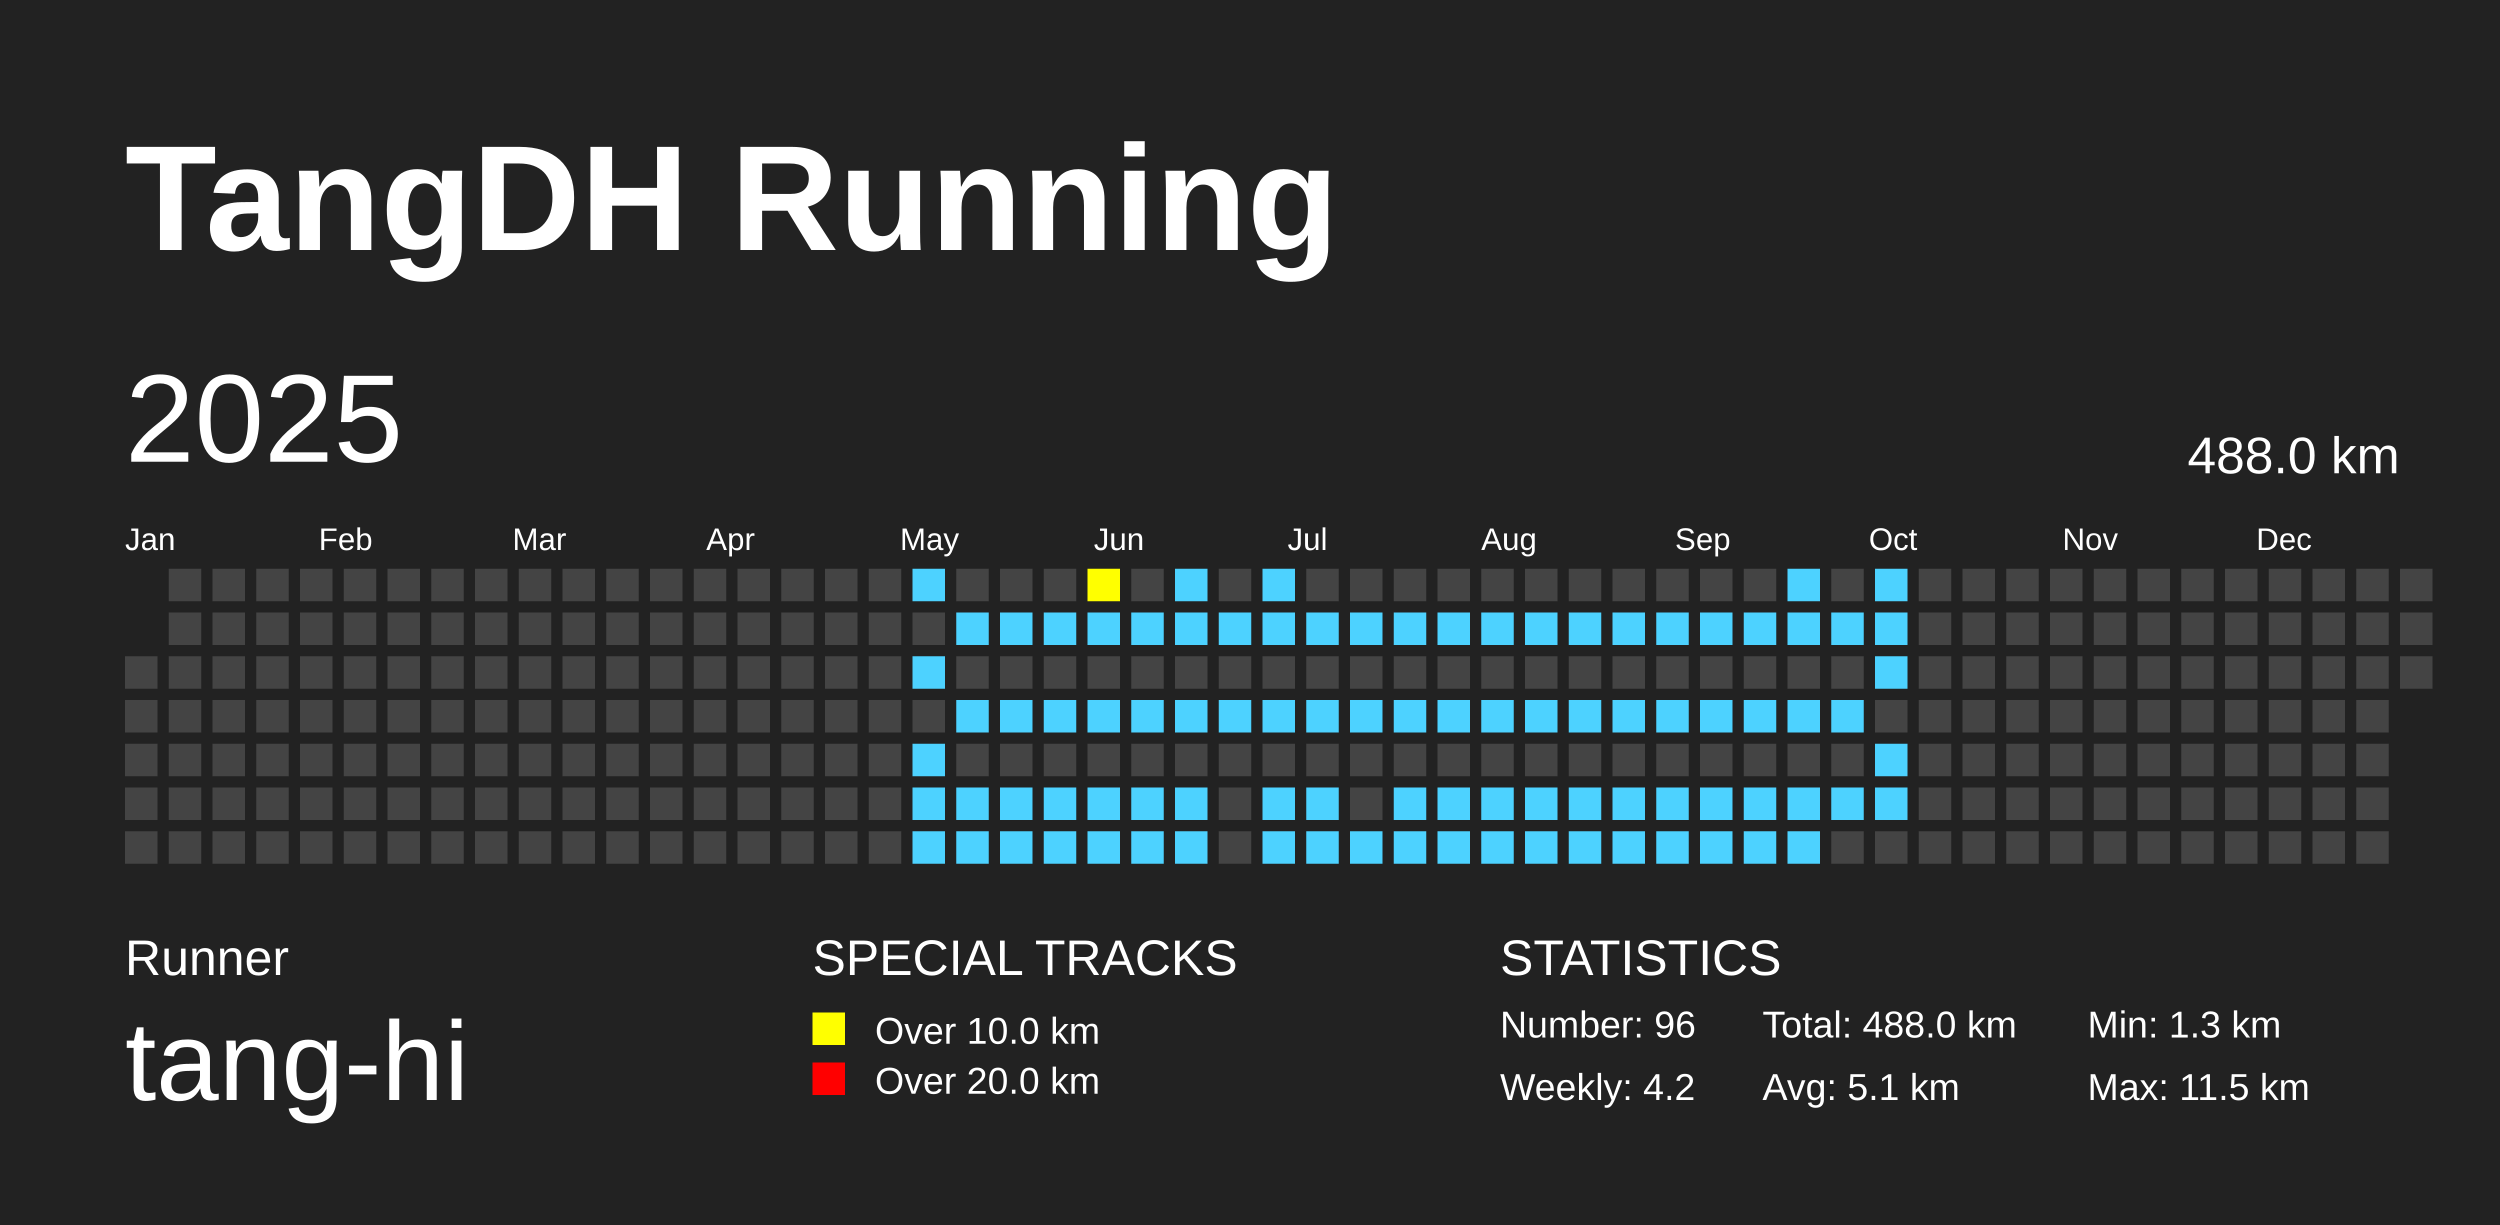
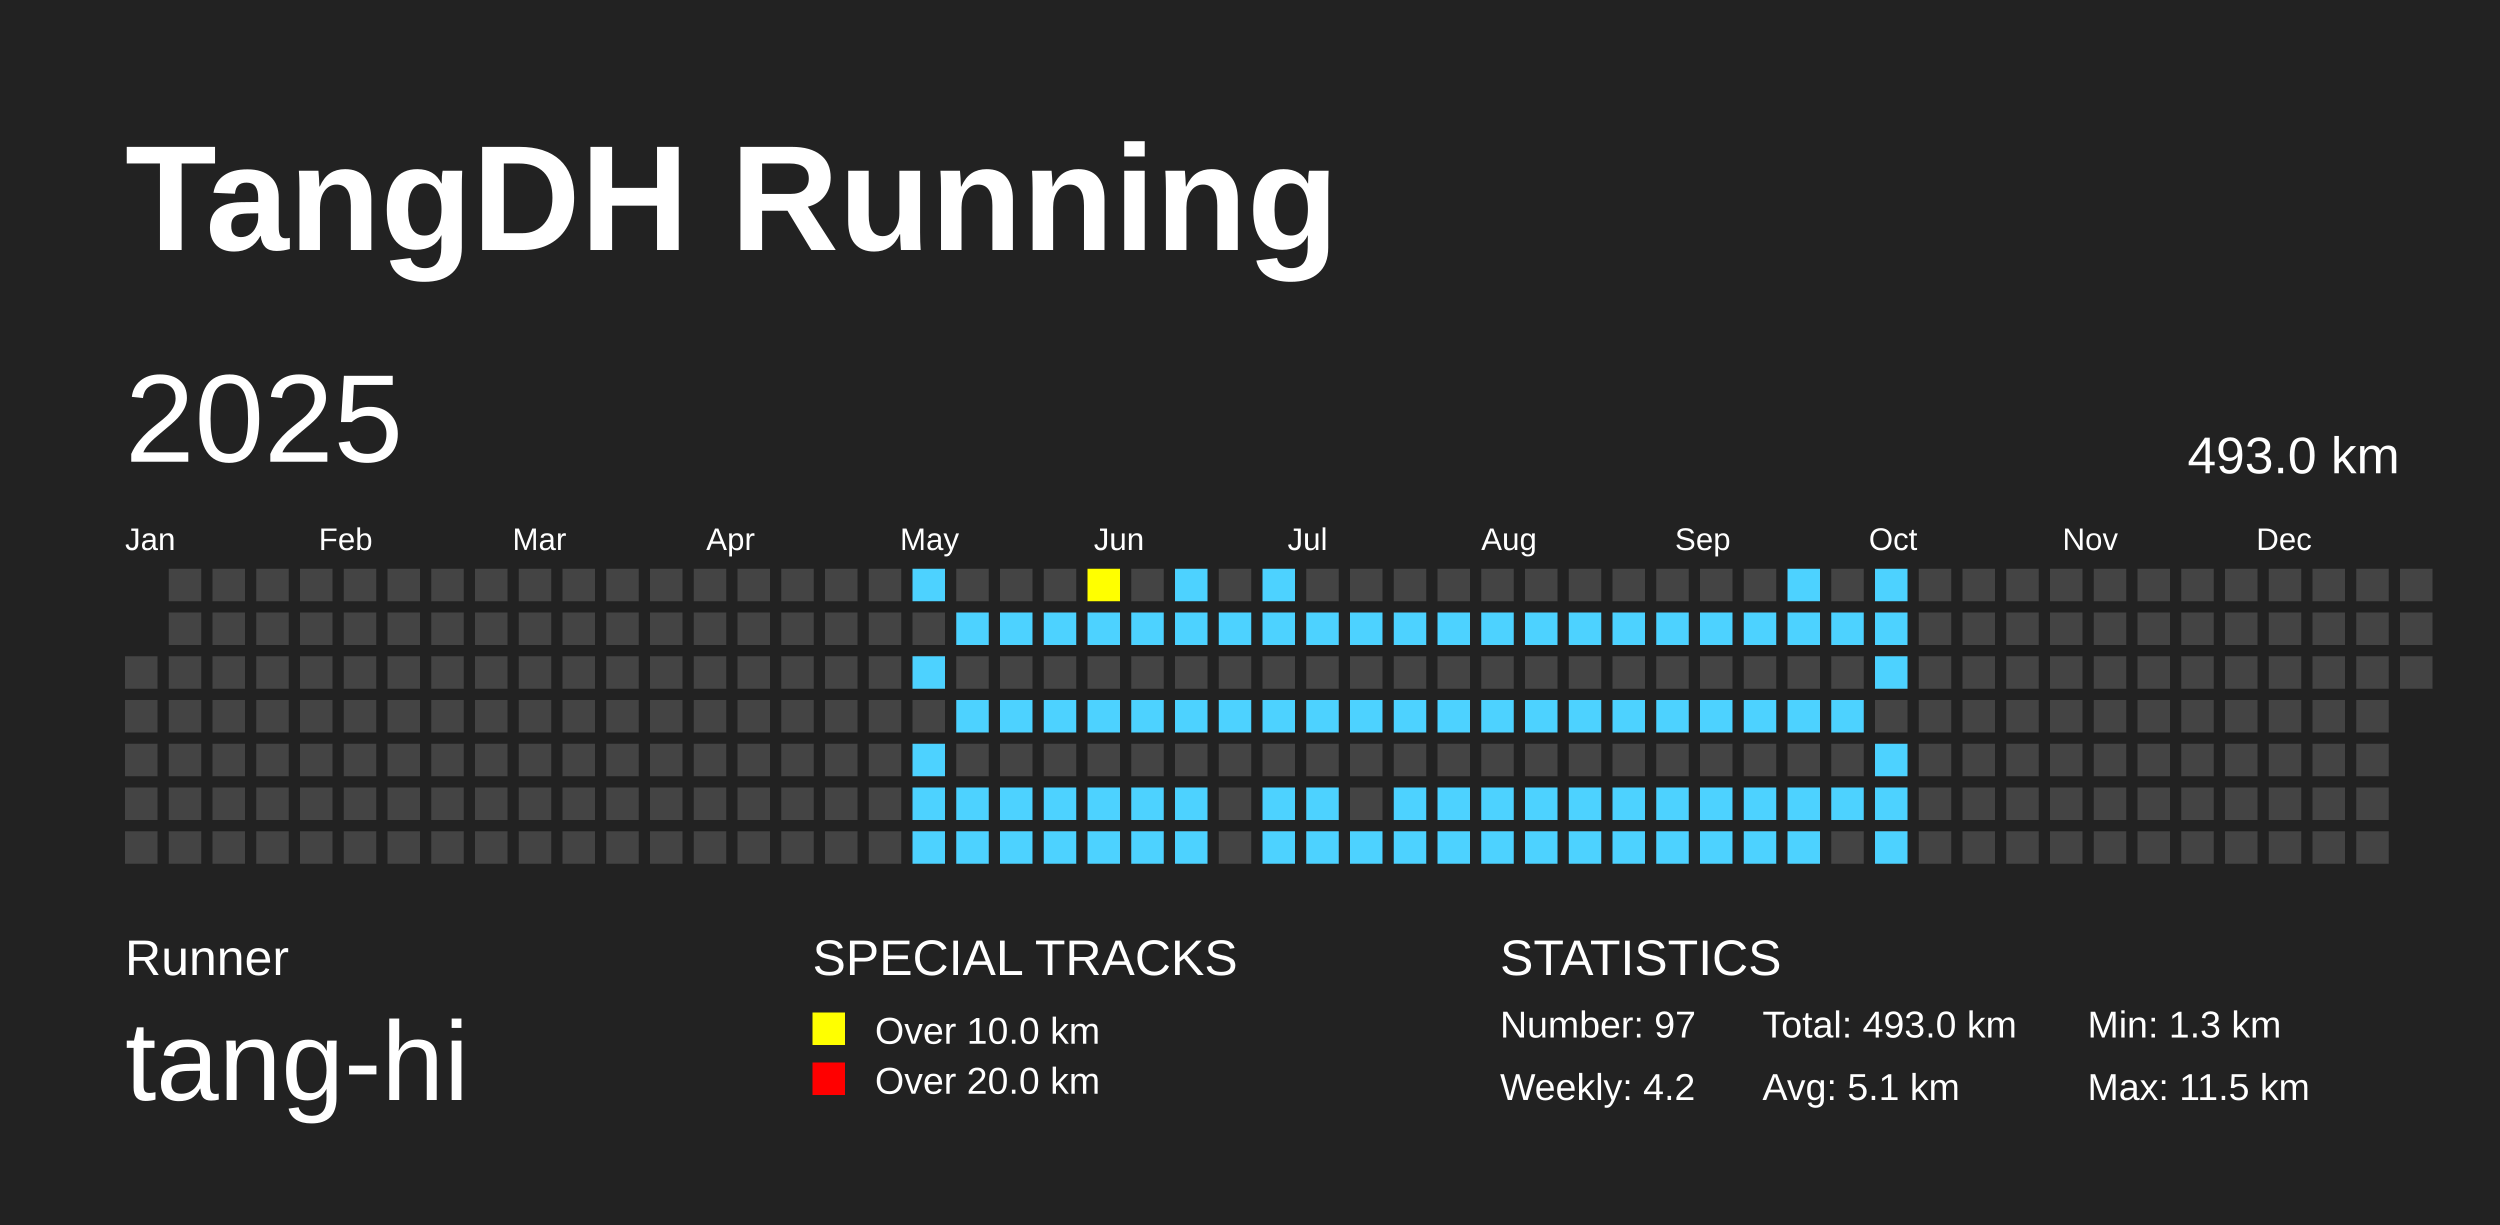
<svg xmlns="http://www.w3.org/2000/svg" baseProfile="full" height="98mm" version="1.1" viewBox="0,0,200,98" width="200mm">
  <defs />
  <rect fill="#222222" height="98" width="200" x="0" y="0" />
  <text fill="#FFFFFF" style="font-size:12px; font-family:Arial; font-weight:bold;" x="10" y="20">TangDH Running</text>
  <text fill="#FFFFFF" style="font-size:4px; font-family:Arial" x="10" y="78">Runner</text>
  <text fill="#FFFFFF" style="font-size:9px; font-family:Arial" x="10" y="88">tang-hi</text>
  <text fill="#FFFFFF" style="font-size:4px; font-family:Arial" x="65" y="78">SPECIAL TRACKS</text>
  <rect fill="yellow" height="2.6" width="2.6" x="65" y="81" />
  <text fill="#FFFFFF" style="font-size:3px; font-family:Arial" x="70" y="83.5">Over 10.0 km</text>
  <rect fill="red" height="2.6" width="2.6" x="65" y="85" />
  <text fill="#FFFFFF" style="font-size:3px; font-family:Arial" x="70" y="87.5">Over 20.0 km</text>
  <text fill="#FFFFFF" style="font-size:4px; font-family:Arial" x="120" y="78">STATISTICS</text>
-   <text fill="#FFFFFF" style="font-size:3px; font-family:Arial" x="120" y="83">Number: 96</text>
+   <text fill="#FFFFFF" style="font-size:3px; font-family:Arial" x="120" y="83">Number: 97</text>
  <text fill="#FFFFFF" style="font-size:3px; font-family:Arial" x="120" y="88">Weekly: 4.2</text>
-   <text fill="#FFFFFF" style="font-size:3px; font-family:Arial" x="141" y="83">Total: 488.0 km</text>
+   <text fill="#FFFFFF" style="font-size:3px; font-family:Arial" x="141" y="83">Total: 493.0 km</text>
  <text fill="#FFFFFF" style="font-size:3px; font-family:Arial" x="141" y="88">Avg: 5.1 km</text>
  <text fill="#FFFFFF" style="font-size:3px; font-family:Arial" x="167" y="83">Min: 1.3 km</text>
  <text fill="#FFFFFF" style="font-size:3px; font-family:Arial" x="167" y="88">Max: 11.5 km</text>
  <text dominant-baseline="hanging" fill="#FFFFFF" style="font-size:10.0px; font-family:Arial;" x="10" y="30">2025</text>
-   <text dominant-baseline="hanging" fill="#FFFFFF" style="font-size:4.125px; font-family:Arial;" x="175" y="35">488.0 km</text>
+   <text dominant-baseline="hanging" fill="#FFFFFF" style="font-size:4.125px; font-family:Arial;" x="175" y="35">493.0 km</text>
  <text fill="#FFFFFF" style="font-size:2.5px; font-family:Arial" x="10.0" y="44">Jan</text>
  <text fill="#FFFFFF" style="font-size:2.5px; font-family:Arial" x="25.5" y="44">Feb</text>
  <text fill="#FFFFFF" style="font-size:2.5px; font-family:Arial" x="41.0" y="44">Mar</text>
  <text fill="#FFFFFF" style="font-size:2.5px; font-family:Arial" x="56.5" y="44">Apr</text>
  <text fill="#FFFFFF" style="font-size:2.5px; font-family:Arial" x="72.0" y="44">May</text>
  <text fill="#FFFFFF" style="font-size:2.5px; font-family:Arial" x="87.5" y="44">Jun</text>
  <text fill="#FFFFFF" style="font-size:2.5px; font-family:Arial" x="103.0" y="44">Jul</text>
  <text fill="#FFFFFF" style="font-size:2.5px; font-family:Arial" x="118.5" y="44">Aug</text>
  <text fill="#FFFFFF" style="font-size:2.5px; font-family:Arial" x="134.0" y="44">Sep</text>
  <text fill="#FFFFFF" style="font-size:2.5px; font-family:Arial" x="149.5" y="44">Oct</text>
  <text fill="#FFFFFF" style="font-size:2.5px; font-family:Arial" x="165.0" y="44">Nov</text>
  <text fill="#FFFFFF" style="font-size:2.5px; font-family:Arial" x="180.5" y="44">Dec</text>
  <rect fill="#444444" height="2.6" width="2.6" x="10.0" y="52.5" />
  <rect fill="#444444" height="2.6" width="2.6" x="10.0" y="56.0" />
  <rect fill="#444444" height="2.6" width="2.6" x="10.0" y="59.5" />
  <rect fill="#444444" height="2.6" width="2.6" x="10.0" y="63.0" />
  <rect fill="#444444" height="2.6" width="2.6" x="10.0" y="66.5" />
  <rect fill="#444444" height="2.6" width="2.6" x="13.5" y="45.5" />
  <rect fill="#444444" height="2.6" width="2.6" x="13.5" y="49.0" />
  <rect fill="#444444" height="2.6" width="2.6" x="13.5" y="52.5" />
  <rect fill="#444444" height="2.6" width="2.6" x="13.5" y="56.0" />
  <rect fill="#444444" height="2.6" width="2.6" x="13.5" y="59.5" />
  <rect fill="#444444" height="2.6" width="2.6" x="13.5" y="63.0" />
  <rect fill="#444444" height="2.6" width="2.6" x="13.5" y="66.5" />
  <rect fill="#444444" height="2.6" width="2.6" x="17.0" y="45.5" />
  <rect fill="#444444" height="2.6" width="2.6" x="17.0" y="49.0" />
  <rect fill="#444444" height="2.6" width="2.6" x="17.0" y="52.5" />
  <rect fill="#444444" height="2.6" width="2.6" x="17.0" y="56.0" />
  <rect fill="#444444" height="2.6" width="2.6" x="17.0" y="59.5" />
  <rect fill="#444444" height="2.6" width="2.6" x="17.0" y="63.0" />
  <rect fill="#444444" height="2.6" width="2.6" x="17.0" y="66.5" />
  <rect fill="#444444" height="2.6" width="2.6" x="20.5" y="45.5" />
  <rect fill="#444444" height="2.6" width="2.6" x="20.5" y="49.0" />
  <rect fill="#444444" height="2.6" width="2.6" x="20.5" y="52.5" />
  <rect fill="#444444" height="2.6" width="2.6" x="20.5" y="56.0" />
  <rect fill="#444444" height="2.6" width="2.6" x="20.5" y="59.5" />
  <rect fill="#444444" height="2.6" width="2.6" x="20.5" y="63.0" />
  <rect fill="#444444" height="2.6" width="2.6" x="20.5" y="66.5" />
  <rect fill="#444444" height="2.6" width="2.6" x="24.0" y="45.5" />
  <rect fill="#444444" height="2.6" width="2.6" x="24.0" y="49.0" />
  <rect fill="#444444" height="2.6" width="2.6" x="24.0" y="52.5" />
  <rect fill="#444444" height="2.6" width="2.6" x="24.0" y="56.0" />
  <rect fill="#444444" height="2.6" width="2.6" x="24.0" y="59.5" />
  <rect fill="#444444" height="2.6" width="2.6" x="24.0" y="63.0" />
  <rect fill="#444444" height="2.6" width="2.6" x="24.0" y="66.5" />
  <rect fill="#444444" height="2.6" width="2.6" x="27.5" y="45.5" />
  <rect fill="#444444" height="2.6" width="2.6" x="27.5" y="49.0" />
  <rect fill="#444444" height="2.6" width="2.6" x="27.5" y="52.5" />
  <rect fill="#444444" height="2.6" width="2.6" x="27.5" y="56.0" />
  <rect fill="#444444" height="2.6" width="2.6" x="27.5" y="59.5" />
  <rect fill="#444444" height="2.6" width="2.6" x="27.5" y="63.0" />
  <rect fill="#444444" height="2.6" width="2.6" x="27.5" y="66.5" />
  <rect fill="#444444" height="2.6" width="2.6" x="31.0" y="45.5" />
  <rect fill="#444444" height="2.6" width="2.6" x="31.0" y="49.0" />
  <rect fill="#444444" height="2.6" width="2.6" x="31.0" y="52.5" />
  <rect fill="#444444" height="2.6" width="2.6" x="31.0" y="56.0" />
  <rect fill="#444444" height="2.6" width="2.6" x="31.0" y="59.5" />
  <rect fill="#444444" height="2.6" width="2.6" x="31.0" y="63.0" />
  <rect fill="#444444" height="2.6" width="2.6" x="31.0" y="66.5" />
  <rect fill="#444444" height="2.6" width="2.6" x="34.5" y="45.5" />
  <rect fill="#444444" height="2.6" width="2.6" x="34.5" y="49.0" />
  <rect fill="#444444" height="2.6" width="2.6" x="34.5" y="52.5" />
  <rect fill="#444444" height="2.6" width="2.6" x="34.5" y="56.0" />
  <rect fill="#444444" height="2.6" width="2.6" x="34.5" y="59.5" />
  <rect fill="#444444" height="2.6" width="2.6" x="34.5" y="63.0" />
  <rect fill="#444444" height="2.6" width="2.6" x="34.5" y="66.5" />
  <rect fill="#444444" height="2.6" width="2.6" x="38.0" y="45.5" />
  <rect fill="#444444" height="2.6" width="2.6" x="38.0" y="49.0" />
  <rect fill="#444444" height="2.6" width="2.6" x="38.0" y="52.5" />
  <rect fill="#444444" height="2.6" width="2.6" x="38.0" y="56.0" />
  <rect fill="#444444" height="2.6" width="2.6" x="38.0" y="59.5" />
  <rect fill="#444444" height="2.6" width="2.6" x="38.0" y="63.0" />
  <rect fill="#444444" height="2.6" width="2.6" x="38.0" y="66.5" />
  <rect fill="#444444" height="2.6" width="2.6" x="41.5" y="45.5" />
  <rect fill="#444444" height="2.6" width="2.6" x="41.5" y="49.0" />
  <rect fill="#444444" height="2.6" width="2.6" x="41.5" y="52.5" />
  <rect fill="#444444" height="2.6" width="2.6" x="41.5" y="56.0" />
  <rect fill="#444444" height="2.6" width="2.6" x="41.5" y="59.5" />
  <rect fill="#444444" height="2.6" width="2.6" x="41.5" y="63.0" />
  <rect fill="#444444" height="2.6" width="2.6" x="41.5" y="66.5" />
  <rect fill="#444444" height="2.6" width="2.6" x="45.0" y="45.5" />
  <rect fill="#444444" height="2.6" width="2.6" x="45.0" y="49.0" />
  <rect fill="#444444" height="2.6" width="2.6" x="45.0" y="52.5" />
  <rect fill="#444444" height="2.6" width="2.6" x="45.0" y="56.0" />
  <rect fill="#444444" height="2.6" width="2.6" x="45.0" y="59.5" />
  <rect fill="#444444" height="2.6" width="2.6" x="45.0" y="63.0" />
  <rect fill="#444444" height="2.6" width="2.6" x="45.0" y="66.5" />
  <rect fill="#444444" height="2.6" width="2.6" x="48.5" y="45.5" />
  <rect fill="#444444" height="2.6" width="2.6" x="48.5" y="49.0" />
  <rect fill="#444444" height="2.6" width="2.6" x="48.5" y="52.5" />
  <rect fill="#444444" height="2.6" width="2.6" x="48.5" y="56.0" />
  <rect fill="#444444" height="2.6" width="2.6" x="48.5" y="59.5" />
  <rect fill="#444444" height="2.6" width="2.6" x="48.5" y="63.0" />
  <rect fill="#444444" height="2.6" width="2.6" x="48.5" y="66.5" />
  <rect fill="#444444" height="2.6" width="2.6" x="52.0" y="45.5" />
  <rect fill="#444444" height="2.6" width="2.6" x="52.0" y="49.0" />
  <rect fill="#444444" height="2.6" width="2.6" x="52.0" y="52.5" />
  <rect fill="#444444" height="2.6" width="2.6" x="52.0" y="56.0" />
  <rect fill="#444444" height="2.6" width="2.6" x="52.0" y="59.5" />
  <rect fill="#444444" height="2.6" width="2.6" x="52.0" y="63.0" />
  <rect fill="#444444" height="2.6" width="2.6" x="52.0" y="66.5" />
  <rect fill="#444444" height="2.6" width="2.6" x="55.5" y="45.5" />
  <rect fill="#444444" height="2.6" width="2.6" x="55.5" y="49.0" />
  <rect fill="#444444" height="2.6" width="2.6" x="55.5" y="52.5" />
  <rect fill="#444444" height="2.6" width="2.6" x="55.5" y="56.0" />
  <rect fill="#444444" height="2.6" width="2.6" x="55.5" y="59.5" />
  <rect fill="#444444" height="2.6" width="2.6" x="55.5" y="63.0" />
  <rect fill="#444444" height="2.6" width="2.6" x="55.5" y="66.5" />
  <rect fill="#444444" height="2.6" width="2.6" x="59.0" y="45.5" />
  <rect fill="#444444" height="2.6" width="2.6" x="59.0" y="49.0" />
  <rect fill="#444444" height="2.6" width="2.6" x="59.0" y="52.5" />
  <rect fill="#444444" height="2.6" width="2.6" x="59.0" y="56.0" />
  <rect fill="#444444" height="2.6" width="2.6" x="59.0" y="59.5" />
  <rect fill="#444444" height="2.6" width="2.6" x="59.0" y="63.0" />
  <rect fill="#444444" height="2.6" width="2.6" x="59.0" y="66.5" />
  <rect fill="#444444" height="2.6" width="2.6" x="62.5" y="45.5" />
  <rect fill="#444444" height="2.6" width="2.6" x="62.5" y="49.0" />
  <rect fill="#444444" height="2.6" width="2.6" x="62.5" y="52.5" />
  <rect fill="#444444" height="2.6" width="2.6" x="62.5" y="56.0" />
  <rect fill="#444444" height="2.6" width="2.6" x="62.5" y="59.5" />
  <rect fill="#444444" height="2.6" width="2.6" x="62.5" y="63.0" />
  <rect fill="#444444" height="2.6" width="2.6" x="62.5" y="66.5" />
  <rect fill="#444444" height="2.6" width="2.6" x="66.0" y="45.5" />
  <rect fill="#444444" height="2.6" width="2.6" x="66.0" y="49.0" />
  <rect fill="#444444" height="2.6" width="2.6" x="66.0" y="52.5" />
  <rect fill="#444444" height="2.6" width="2.6" x="66.0" y="56.0" />
  <rect fill="#444444" height="2.6" width="2.6" x="66.0" y="59.5" />
  <rect fill="#444444" height="2.6" width="2.6" x="66.0" y="63.0" />
  <rect fill="#444444" height="2.6" width="2.6" x="66.0" y="66.5" />
  <rect fill="#444444" height="2.6" width="2.6" x="69.5" y="45.5" />
  <rect fill="#444444" height="2.6" width="2.6" x="69.5" y="49.0" />
  <rect fill="#444444" height="2.6" width="2.6" x="69.5" y="52.5" />
  <rect fill="#444444" height="2.6" width="2.6" x="69.5" y="56.0" />
  <rect fill="#444444" height="2.6" width="2.6" x="69.5" y="59.5" />
  <rect fill="#444444" height="2.6" width="2.6" x="69.5" y="63.0" />
  <rect fill="#444444" height="2.6" width="2.6" x="69.5" y="66.5" />
  <rect fill="#4DD2FF" height="2.6" width="2.6" x="73.0" y="45.5" />
  <rect fill="#444444" height="2.6" width="2.6" x="73.0" y="49.0" />
  <rect fill="#4DD2FF" height="2.6" width="2.6" x="73.0" y="52.5" />
  <rect fill="#444444" height="2.6" width="2.6" x="73.0" y="56.0" />
  <rect fill="#4DD2FF" height="2.6" width="2.6" x="73.0" y="59.5" />
  <rect fill="#4DD2FF" height="2.6" width="2.6" x="73.0" y="63.0" />
  <rect fill="#4DD2FF" height="2.6" width="2.6" x="73.0" y="66.5" />
  <rect fill="#444444" height="2.6" width="2.6" x="76.5" y="45.5" />
  <rect fill="#4DD2FF" height="2.6" width="2.6" x="76.5" y="49.0" />
  <rect fill="#444444" height="2.6" width="2.6" x="76.5" y="52.5" />
  <rect fill="#4DD2FF" height="2.6" width="2.6" x="76.5" y="56.0" />
  <rect fill="#444444" height="2.6" width="2.6" x="76.5" y="59.5" />
  <rect fill="#4DD2FF" height="2.6" width="2.6" x="76.5" y="63.0" />
  <rect fill="#4DD2FF" height="2.6" width="2.6" x="76.5" y="66.5" />
  <rect fill="#444444" height="2.6" width="2.6" x="80.0" y="45.5" />
  <rect fill="#4DD2FF" height="2.6" width="2.6" x="80.0" y="49.0" />
  <rect fill="#444444" height="2.6" width="2.6" x="80.0" y="52.5" />
  <rect fill="#4DD2FF" height="2.6" width="2.6" x="80.0" y="56.0" />
  <rect fill="#444444" height="2.6" width="2.6" x="80.0" y="59.5" />
  <rect fill="#4DD2FF" height="2.6" width="2.6" x="80.0" y="63.0" />
  <rect fill="#4DD2FF" height="2.6" width="2.6" x="80.0" y="66.5" />
  <rect fill="#444444" height="2.6" width="2.6" x="83.5" y="45.5" />
  <rect fill="#4DD2FF" height="2.6" width="2.6" x="83.5" y="49.0" />
  <rect fill="#444444" height="2.6" width="2.6" x="83.5" y="52.5" />
  <rect fill="#4DD2FF" height="2.6" width="2.6" x="83.5" y="56.0" />
  <rect fill="#444444" height="2.6" width="2.6" x="83.5" y="59.5" />
  <rect fill="#4DD2FF" height="2.6" width="2.6" x="83.5" y="63.0" />
  <rect fill="#4DD2FF" height="2.6" width="2.6" x="83.5" y="66.5" />
  <rect fill="yellow" height="2.6" width="2.6" x="87.0" y="45.5" />
  <rect fill="#4DD2FF" height="2.6" width="2.6" x="87.0" y="49.0" />
  <rect fill="#444444" height="2.6" width="2.6" x="87.0" y="52.5" />
  <rect fill="#4DD2FF" height="2.6" width="2.6" x="87.0" y="56.0" />
  <rect fill="#444444" height="2.6" width="2.6" x="87.0" y="59.5" />
  <rect fill="#4DD2FF" height="2.6" width="2.6" x="87.0" y="63.0" />
  <rect fill="#4DD2FF" height="2.6" width="2.6" x="87.0" y="66.5" />
  <rect fill="#444444" height="2.6" width="2.6" x="90.5" y="45.5" />
  <rect fill="#4DD2FF" height="2.6" width="2.6" x="90.5" y="49.0" />
  <rect fill="#444444" height="2.6" width="2.6" x="90.5" y="52.5" />
  <rect fill="#4DD2FF" height="2.6" width="2.6" x="90.5" y="56.0" />
  <rect fill="#444444" height="2.6" width="2.6" x="90.5" y="59.5" />
  <rect fill="#4DD2FF" height="2.6" width="2.6" x="90.5" y="63.0" />
  <rect fill="#4DD2FF" height="2.6" width="2.6" x="90.5" y="66.5" />
  <rect fill="#4DD2FF" height="2.6" width="2.6" x="94.0" y="45.5" />
  <rect fill="#4DD2FF" height="2.6" width="2.6" x="94.0" y="49.0" />
  <rect fill="#444444" height="2.6" width="2.6" x="94.0" y="52.5" />
  <rect fill="#4DD2FF" height="2.6" width="2.6" x="94.0" y="56.0" />
  <rect fill="#444444" height="2.6" width="2.6" x="94.0" y="59.5" />
  <rect fill="#4DD2FF" height="2.6" width="2.6" x="94.0" y="63.0" />
  <rect fill="#4DD2FF" height="2.6" width="2.6" x="94.0" y="66.5" />
  <rect fill="#444444" height="2.6" width="2.6" x="97.5" y="45.5" />
  <rect fill="#4DD2FF" height="2.6" width="2.6" x="97.5" y="49.0" />
  <rect fill="#444444" height="2.6" width="2.6" x="97.5" y="52.5" />
  <rect fill="#4DD2FF" height="2.6" width="2.6" x="97.5" y="56.0" />
  <rect fill="#444444" height="2.6" width="2.6" x="97.5" y="59.5" />
  <rect fill="#444444" height="2.6" width="2.6" x="97.5" y="63.0" />
  <rect fill="#444444" height="2.6" width="2.6" x="97.5" y="66.5" />
  <rect fill="#4DD2FF" height="2.6" width="2.6" x="101.0" y="45.5" />
  <rect fill="#4DD2FF" height="2.6" width="2.6" x="101.0" y="49.0" />
  <rect fill="#444444" height="2.6" width="2.6" x="101.0" y="52.5" />
  <rect fill="#4DD2FF" height="2.6" width="2.6" x="101.0" y="56.0" />
  <rect fill="#444444" height="2.6" width="2.6" x="101.0" y="59.5" />
  <rect fill="#4DD2FF" height="2.6" width="2.6" x="101.0" y="63.0" />
  <rect fill="#4DD2FF" height="2.6" width="2.6" x="101.0" y="66.5" />
  <rect fill="#444444" height="2.6" width="2.6" x="104.5" y="45.5" />
  <rect fill="#4DD2FF" height="2.6" width="2.6" x="104.5" y="49.0" />
  <rect fill="#444444" height="2.6" width="2.6" x="104.5" y="52.5" />
  <rect fill="#4DD2FF" height="2.6" width="2.6" x="104.5" y="56.0" />
  <rect fill="#444444" height="2.6" width="2.6" x="104.5" y="59.5" />
  <rect fill="#4DD2FF" height="2.6" width="2.6" x="104.5" y="63.0" />
  <rect fill="#4DD2FF" height="2.6" width="2.6" x="104.5" y="66.5" />
  <rect fill="#444444" height="2.6" width="2.6" x="108.0" y="45.5" />
  <rect fill="#4DD2FF" height="2.6" width="2.6" x="108.0" y="49.0" />
  <rect fill="#444444" height="2.6" width="2.6" x="108.0" y="52.5" />
  <rect fill="#4DD2FF" height="2.6" width="2.6" x="108.0" y="56.0" />
  <rect fill="#444444" height="2.6" width="2.6" x="108.0" y="59.5" />
  <rect fill="#444444" height="2.6" width="2.6" x="108.0" y="63.0" />
  <rect fill="#4DD2FF" height="2.6" width="2.6" x="108.0" y="66.5" />
  <rect fill="#444444" height="2.6" width="2.6" x="111.5" y="45.5" />
  <rect fill="#4DD2FF" height="2.6" width="2.6" x="111.5" y="49.0" />
  <rect fill="#444444" height="2.6" width="2.6" x="111.5" y="52.5" />
  <rect fill="#4DD2FF" height="2.6" width="2.6" x="111.5" y="56.0" />
  <rect fill="#444444" height="2.6" width="2.6" x="111.5" y="59.5" />
  <rect fill="#4DD2FF" height="2.6" width="2.6" x="111.5" y="63.0" />
  <rect fill="#4DD2FF" height="2.6" width="2.6" x="111.5" y="66.5" />
  <rect fill="#444444" height="2.6" width="2.6" x="115.0" y="45.5" />
  <rect fill="#4DD2FF" height="2.6" width="2.6" x="115.0" y="49.0" />
  <rect fill="#444444" height="2.6" width="2.6" x="115.0" y="52.5" />
  <rect fill="#4DD2FF" height="2.6" width="2.6" x="115.0" y="56.0" />
  <rect fill="#444444" height="2.6" width="2.6" x="115.0" y="59.5" />
  <rect fill="#4DD2FF" height="2.6" width="2.6" x="115.0" y="63.0" />
  <rect fill="#4DD2FF" height="2.6" width="2.6" x="115.0" y="66.5" />
  <rect fill="#444444" height="2.6" width="2.6" x="118.5" y="45.5" />
  <rect fill="#4DD2FF" height="2.6" width="2.6" x="118.5" y="49.0" />
  <rect fill="#444444" height="2.6" width="2.6" x="118.5" y="52.5" />
  <rect fill="#4DD2FF" height="2.6" width="2.6" x="118.5" y="56.0" />
  <rect fill="#444444" height="2.6" width="2.6" x="118.5" y="59.5" />
  <rect fill="#4DD2FF" height="2.6" width="2.6" x="118.5" y="63.0" />
  <rect fill="#4DD2FF" height="2.6" width="2.6" x="118.5" y="66.5" />
  <rect fill="#444444" height="2.6" width="2.6" x="122.0" y="45.5" />
  <rect fill="#4DD2FF" height="2.6" width="2.6" x="122.0" y="49.0" />
  <rect fill="#444444" height="2.6" width="2.6" x="122.0" y="52.5" />
  <rect fill="#4DD2FF" height="2.6" width="2.6" x="122.0" y="56.0" />
  <rect fill="#444444" height="2.6" width="2.6" x="122.0" y="59.5" />
  <rect fill="#4DD2FF" height="2.6" width="2.6" x="122.0" y="63.0" />
  <rect fill="#4DD2FF" height="2.6" width="2.6" x="122.0" y="66.5" />
  <rect fill="#444444" height="2.6" width="2.6" x="125.5" y="45.5" />
  <rect fill="#4DD2FF" height="2.6" width="2.6" x="125.5" y="49.0" />
  <rect fill="#444444" height="2.6" width="2.6" x="125.5" y="52.5" />
  <rect fill="#4DD2FF" height="2.6" width="2.6" x="125.5" y="56.0" />
  <rect fill="#444444" height="2.6" width="2.6" x="125.5" y="59.5" />
  <rect fill="#4DD2FF" height="2.6" width="2.6" x="125.5" y="63.0" />
  <rect fill="#4DD2FF" height="2.6" width="2.6" x="125.5" y="66.5" />
  <rect fill="#444444" height="2.6" width="2.6" x="129.0" y="45.5" />
  <rect fill="#4DD2FF" height="2.6" width="2.6" x="129.0" y="49.0" />
  <rect fill="#444444" height="2.6" width="2.6" x="129.0" y="52.5" />
  <rect fill="#4DD2FF" height="2.6" width="2.6" x="129.0" y="56.0" />
  <rect fill="#444444" height="2.6" width="2.6" x="129.0" y="59.5" />
  <rect fill="#4DD2FF" height="2.6" width="2.6" x="129.0" y="63.0" />
  <rect fill="#4DD2FF" height="2.6" width="2.6" x="129.0" y="66.5" />
  <rect fill="#444444" height="2.6" width="2.6" x="132.5" y="45.5" />
  <rect fill="#4DD2FF" height="2.6" width="2.6" x="132.5" y="49.0" />
  <rect fill="#444444" height="2.6" width="2.6" x="132.5" y="52.5" />
  <rect fill="#4DD2FF" height="2.6" width="2.6" x="132.5" y="56.0" />
  <rect fill="#444444" height="2.6" width="2.6" x="132.5" y="59.5" />
  <rect fill="#4DD2FF" height="2.6" width="2.6" x="132.5" y="63.0" />
  <rect fill="#4DD2FF" height="2.6" width="2.6" x="132.5" y="66.5" />
  <rect fill="#444444" height="2.6" width="2.6" x="136.0" y="45.5" />
  <rect fill="#4DD2FF" height="2.6" width="2.6" x="136.0" y="49.0" />
  <rect fill="#444444" height="2.6" width="2.6" x="136.0" y="52.5" />
  <rect fill="#4DD2FF" height="2.6" width="2.6" x="136.0" y="56.0" />
  <rect fill="#444444" height="2.6" width="2.6" x="136.0" y="59.5" />
  <rect fill="#4DD2FF" height="2.6" width="2.6" x="136.0" y="63.0" />
  <rect fill="#4DD2FF" height="2.6" width="2.6" x="136.0" y="66.5" />
  <rect fill="#444444" height="2.6" width="2.6" x="139.5" y="45.5" />
  <rect fill="#4DD2FF" height="2.6" width="2.6" x="139.5" y="49.0" />
  <rect fill="#444444" height="2.6" width="2.6" x="139.5" y="52.5" />
  <rect fill="#4DD2FF" height="2.6" width="2.6" x="139.5" y="56.0" />
  <rect fill="#444444" height="2.6" width="2.6" x="139.5" y="59.5" />
  <rect fill="#4DD2FF" height="2.6" width="2.6" x="139.5" y="63.0" />
  <rect fill="#4DD2FF" height="2.6" width="2.6" x="139.5" y="66.5" />
  <rect fill="#4DD2FF" height="2.6" width="2.6" x="143.0" y="45.5" />
  <rect fill="#4DD2FF" height="2.6" width="2.6" x="143.0" y="49.0" />
  <rect fill="#444444" height="2.6" width="2.6" x="143.0" y="52.5" />
  <rect fill="#4DD2FF" height="2.6" width="2.6" x="143.0" y="56.0" />
  <rect fill="#444444" height="2.6" width="2.6" x="143.0" y="59.5" />
  <rect fill="#4DD2FF" height="2.6" width="2.6" x="143.0" y="63.0" />
  <rect fill="#4DD2FF" height="2.6" width="2.6" x="143.0" y="66.5" />
  <rect fill="#444444" height="2.6" width="2.6" x="146.5" y="45.5" />
  <rect fill="#4DD2FF" height="2.6" width="2.6" x="146.5" y="49.0" />
  <rect fill="#444444" height="2.6" width="2.6" x="146.5" y="52.5" />
  <rect fill="#4DD2FF" height="2.6" width="2.6" x="146.5" y="56.0" />
  <rect fill="#444444" height="2.6" width="2.6" x="146.5" y="59.5" />
  <rect fill="#4DD2FF" height="2.6" width="2.6" x="146.5" y="63.0" />
  <rect fill="#444444" height="2.6" width="2.6" x="146.5" y="66.5" />
  <rect fill="#4DD2FF" height="2.6" width="2.6" x="150.0" y="45.5" />
  <rect fill="#4DD2FF" height="2.6" width="2.6" x="150.0" y="49.0" />
  <rect fill="#4DD2FF" height="2.6" width="2.6" x="150.0" y="52.5" />
  <rect fill="#444444" height="2.6" width="2.6" x="150.0" y="56.0" />
  <rect fill="#4DD2FF" height="2.6" width="2.6" x="150.0" y="59.5" />
  <rect fill="#4DD2FF" height="2.6" width="2.6" x="150.0" y="63.0" />
-   <rect fill="#444444" height="2.6" width="2.6" x="150.0" y="66.5" />
+   <rect fill="#4DD2FF" height="2.6" width="2.6" x="150.0" y="66.5" />
  <rect fill="#444444" height="2.6" width="2.6" x="153.5" y="45.5" />
  <rect fill="#444444" height="2.6" width="2.6" x="153.5" y="49.0" />
  <rect fill="#444444" height="2.6" width="2.6" x="153.5" y="52.5" />
  <rect fill="#444444" height="2.6" width="2.6" x="153.5" y="56.0" />
  <rect fill="#444444" height="2.6" width="2.6" x="153.5" y="59.5" />
  <rect fill="#444444" height="2.6" width="2.6" x="153.5" y="63.0" />
  <rect fill="#444444" height="2.6" width="2.6" x="153.5" y="66.5" />
  <rect fill="#444444" height="2.6" width="2.6" x="157.0" y="45.5" />
  <rect fill="#444444" height="2.6" width="2.6" x="157.0" y="49.0" />
  <rect fill="#444444" height="2.6" width="2.6" x="157.0" y="52.5" />
  <rect fill="#444444" height="2.6" width="2.6" x="157.0" y="56.0" />
  <rect fill="#444444" height="2.6" width="2.6" x="157.0" y="59.5" />
  <rect fill="#444444" height="2.6" width="2.6" x="157.0" y="63.0" />
  <rect fill="#444444" height="2.6" width="2.6" x="157.0" y="66.5" />
  <rect fill="#444444" height="2.6" width="2.6" x="160.5" y="45.5" />
  <rect fill="#444444" height="2.6" width="2.6" x="160.5" y="49.0" />
  <rect fill="#444444" height="2.6" width="2.6" x="160.5" y="52.5" />
  <rect fill="#444444" height="2.6" width="2.6" x="160.5" y="56.0" />
  <rect fill="#444444" height="2.6" width="2.6" x="160.5" y="59.5" />
  <rect fill="#444444" height="2.6" width="2.6" x="160.5" y="63.0" />
  <rect fill="#444444" height="2.6" width="2.6" x="160.5" y="66.5" />
  <rect fill="#444444" height="2.6" width="2.6" x="164.0" y="45.5" />
  <rect fill="#444444" height="2.6" width="2.6" x="164.0" y="49.0" />
  <rect fill="#444444" height="2.6" width="2.6" x="164.0" y="52.5" />
  <rect fill="#444444" height="2.6" width="2.6" x="164.0" y="56.0" />
  <rect fill="#444444" height="2.6" width="2.6" x="164.0" y="59.5" />
  <rect fill="#444444" height="2.6" width="2.6" x="164.0" y="63.0" />
  <rect fill="#444444" height="2.6" width="2.6" x="164.0" y="66.5" />
  <rect fill="#444444" height="2.6" width="2.6" x="167.5" y="45.5" />
  <rect fill="#444444" height="2.6" width="2.6" x="167.5" y="49.0" />
  <rect fill="#444444" height="2.6" width="2.6" x="167.5" y="52.5" />
  <rect fill="#444444" height="2.6" width="2.6" x="167.5" y="56.0" />
  <rect fill="#444444" height="2.6" width="2.6" x="167.5" y="59.5" />
  <rect fill="#444444" height="2.6" width="2.6" x="167.5" y="63.0" />
  <rect fill="#444444" height="2.6" width="2.6" x="167.5" y="66.5" />
  <rect fill="#444444" height="2.6" width="2.6" x="171.0" y="45.5" />
  <rect fill="#444444" height="2.6" width="2.6" x="171.0" y="49.0" />
  <rect fill="#444444" height="2.6" width="2.6" x="171.0" y="52.5" />
  <rect fill="#444444" height="2.6" width="2.6" x="171.0" y="56.0" />
  <rect fill="#444444" height="2.6" width="2.6" x="171.0" y="59.5" />
  <rect fill="#444444" height="2.6" width="2.6" x="171.0" y="63.0" />
  <rect fill="#444444" height="2.6" width="2.6" x="171.0" y="66.5" />
  <rect fill="#444444" height="2.6" width="2.6" x="174.5" y="45.5" />
  <rect fill="#444444" height="2.6" width="2.6" x="174.5" y="49.0" />
  <rect fill="#444444" height="2.6" width="2.6" x="174.5" y="52.5" />
  <rect fill="#444444" height="2.6" width="2.6" x="174.5" y="56.0" />
  <rect fill="#444444" height="2.6" width="2.6" x="174.5" y="59.5" />
  <rect fill="#444444" height="2.6" width="2.6" x="174.5" y="63.0" />
  <rect fill="#444444" height="2.6" width="2.6" x="174.5" y="66.5" />
  <rect fill="#444444" height="2.6" width="2.6" x="178.0" y="45.5" />
  <rect fill="#444444" height="2.6" width="2.6" x="178.0" y="49.0" />
  <rect fill="#444444" height="2.6" width="2.6" x="178.0" y="52.5" />
  <rect fill="#444444" height="2.6" width="2.6" x="178.0" y="56.0" />
  <rect fill="#444444" height="2.6" width="2.6" x="178.0" y="59.5" />
  <rect fill="#444444" height="2.6" width="2.6" x="178.0" y="63.0" />
  <rect fill="#444444" height="2.6" width="2.6" x="178.0" y="66.5" />
  <rect fill="#444444" height="2.6" width="2.6" x="181.5" y="45.5" />
  <rect fill="#444444" height="2.6" width="2.6" x="181.5" y="49.0" />
  <rect fill="#444444" height="2.6" width="2.6" x="181.5" y="52.5" />
  <rect fill="#444444" height="2.6" width="2.6" x="181.5" y="56.0" />
  <rect fill="#444444" height="2.6" width="2.6" x="181.5" y="59.5" />
  <rect fill="#444444" height="2.6" width="2.6" x="181.5" y="63.0" />
  <rect fill="#444444" height="2.6" width="2.6" x="181.5" y="66.5" />
  <rect fill="#444444" height="2.6" width="2.6" x="185.0" y="45.5" />
  <rect fill="#444444" height="2.6" width="2.6" x="185.0" y="49.0" />
  <rect fill="#444444" height="2.6" width="2.6" x="185.0" y="52.5" />
  <rect fill="#444444" height="2.6" width="2.6" x="185.0" y="56.0" />
  <rect fill="#444444" height="2.6" width="2.6" x="185.0" y="59.5" />
  <rect fill="#444444" height="2.6" width="2.6" x="185.0" y="63.0" />
  <rect fill="#444444" height="2.6" width="2.6" x="185.0" y="66.5" />
  <rect fill="#444444" height="2.6" width="2.6" x="188.5" y="45.5" />
  <rect fill="#444444" height="2.6" width="2.6" x="188.5" y="49.0" />
  <rect fill="#444444" height="2.6" width="2.6" x="188.5" y="52.5" />
  <rect fill="#444444" height="2.6" width="2.6" x="188.5" y="56.0" />
  <rect fill="#444444" height="2.6" width="2.6" x="188.5" y="59.5" />
  <rect fill="#444444" height="2.6" width="2.6" x="188.5" y="63.0" />
  <rect fill="#444444" height="2.6" width="2.6" x="188.5" y="66.5" />
  <rect fill="#444444" height="2.6" width="2.6" x="192.0" y="45.5" />
  <rect fill="#444444" height="2.6" width="2.6" x="192.0" y="49.0" />
  <rect fill="#444444" height="2.6" width="2.6" x="192.0" y="52.5" />
</svg>
